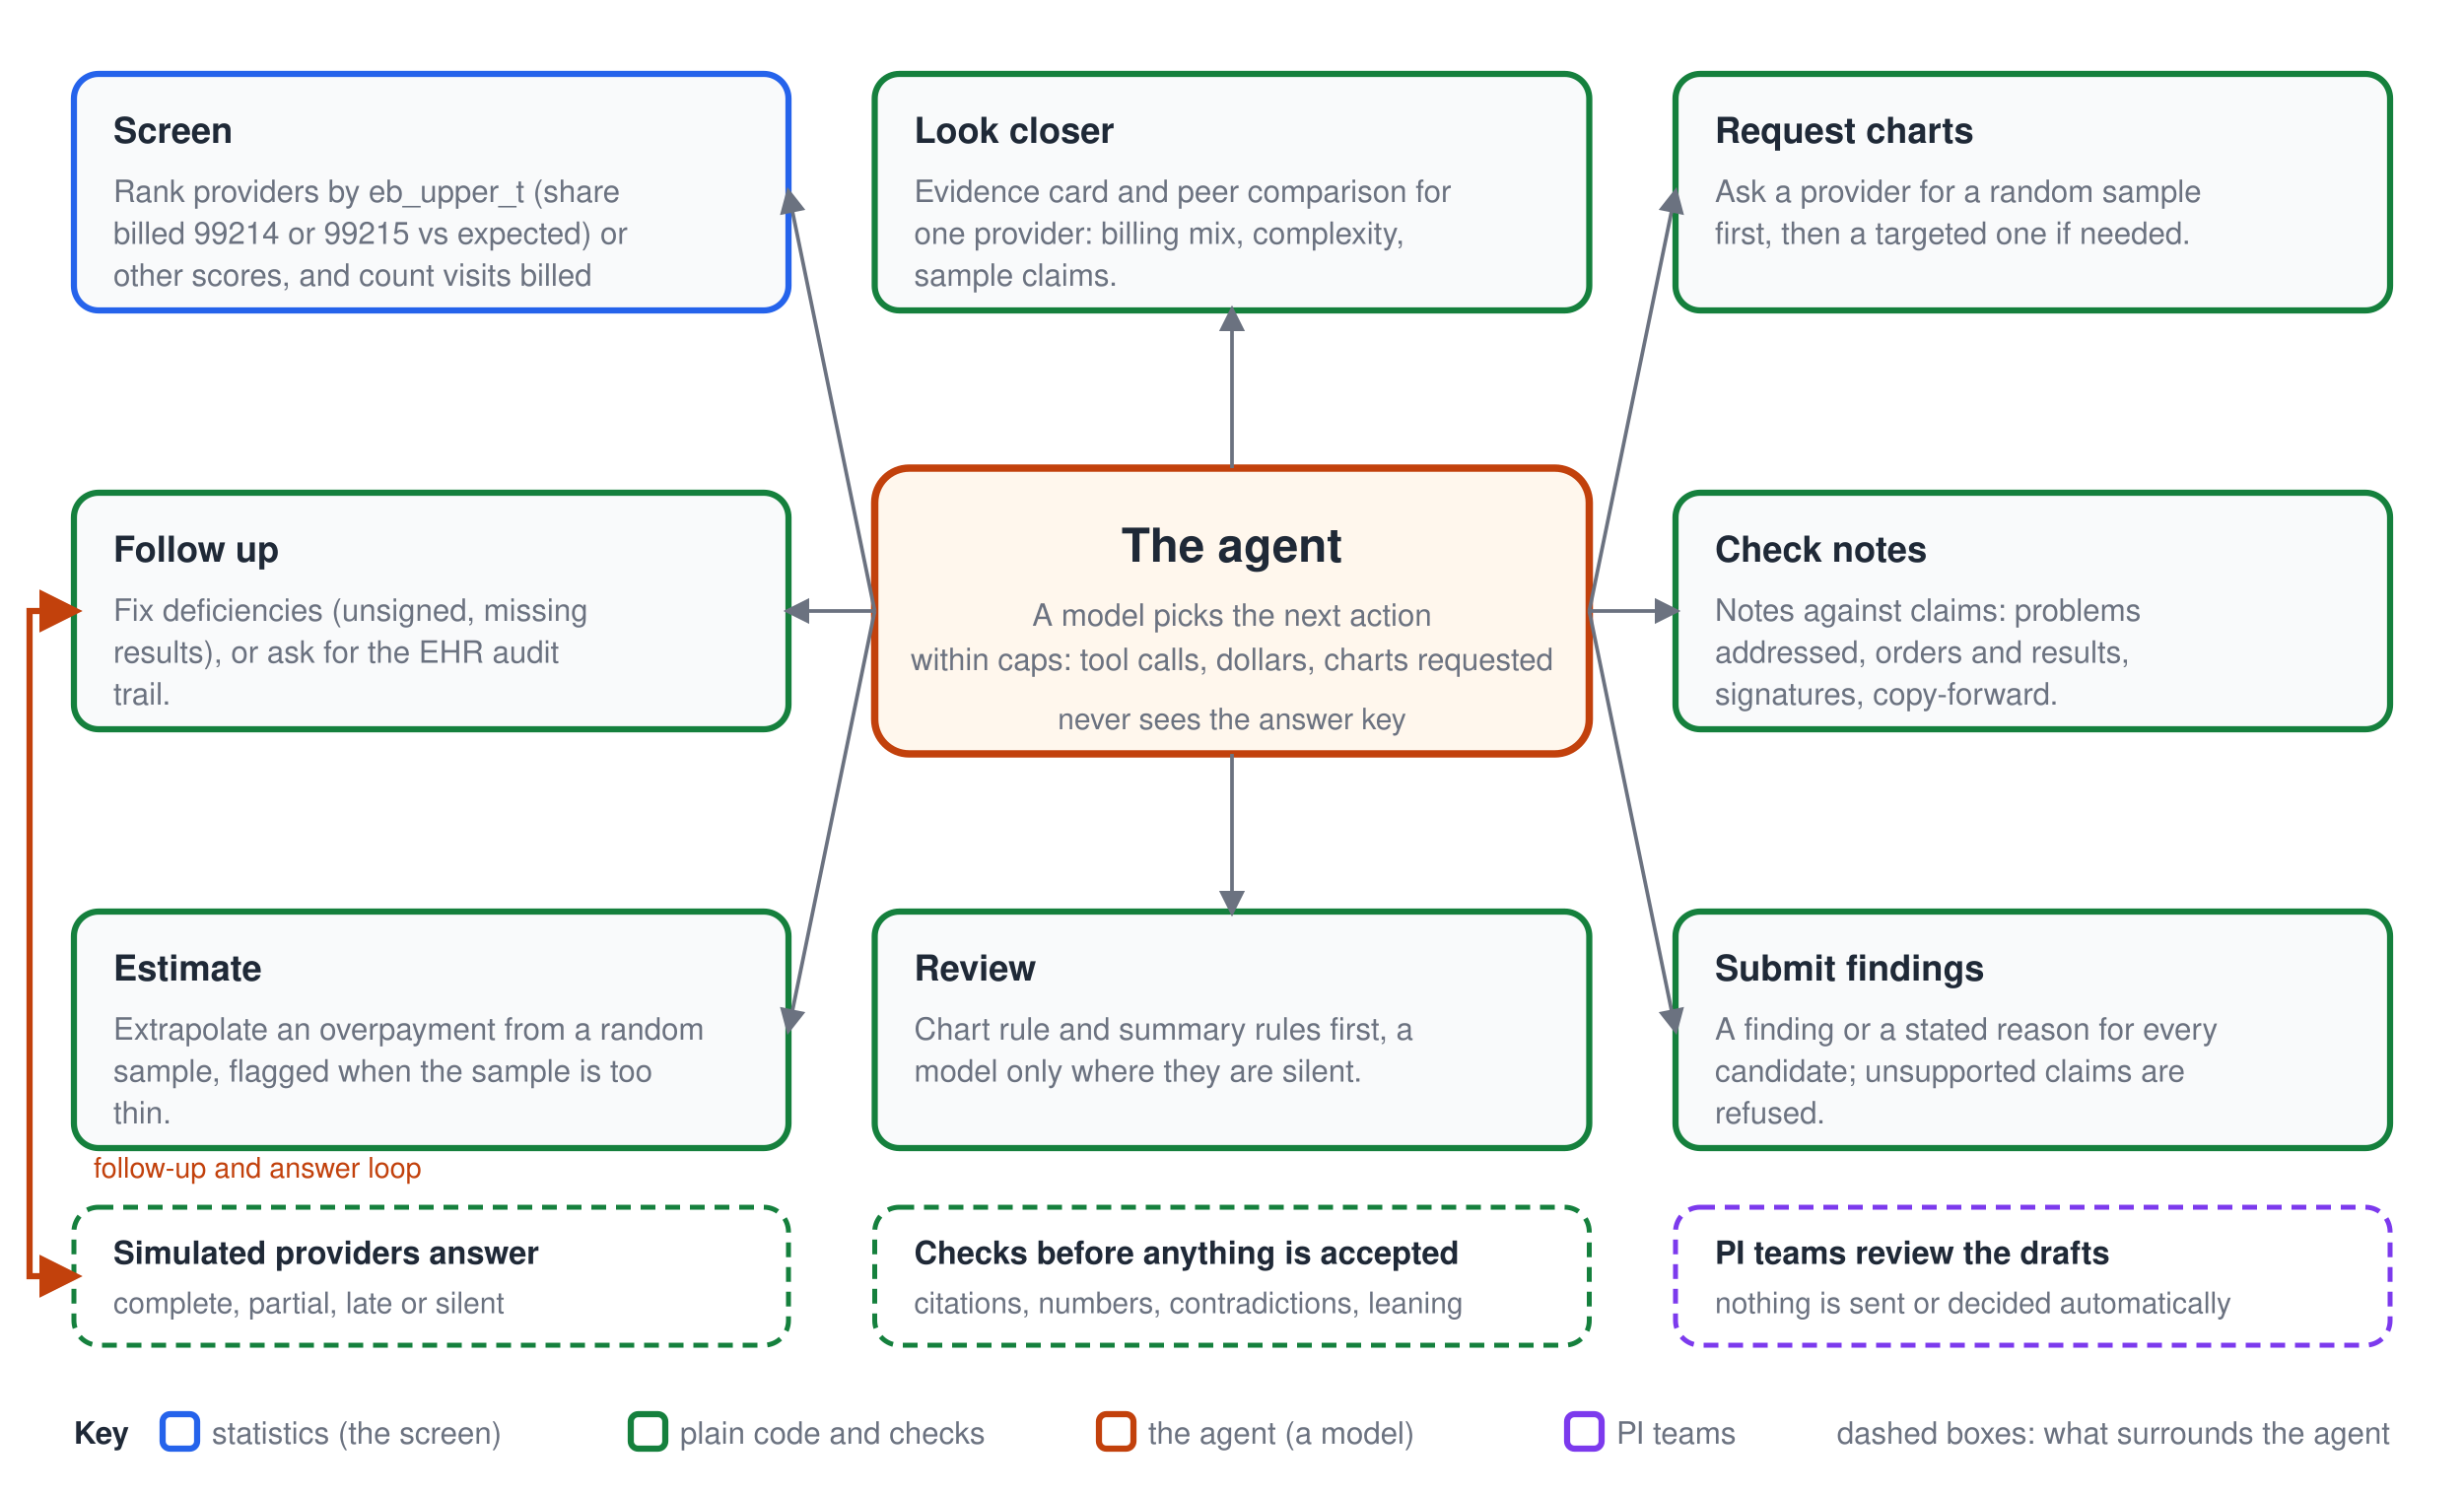
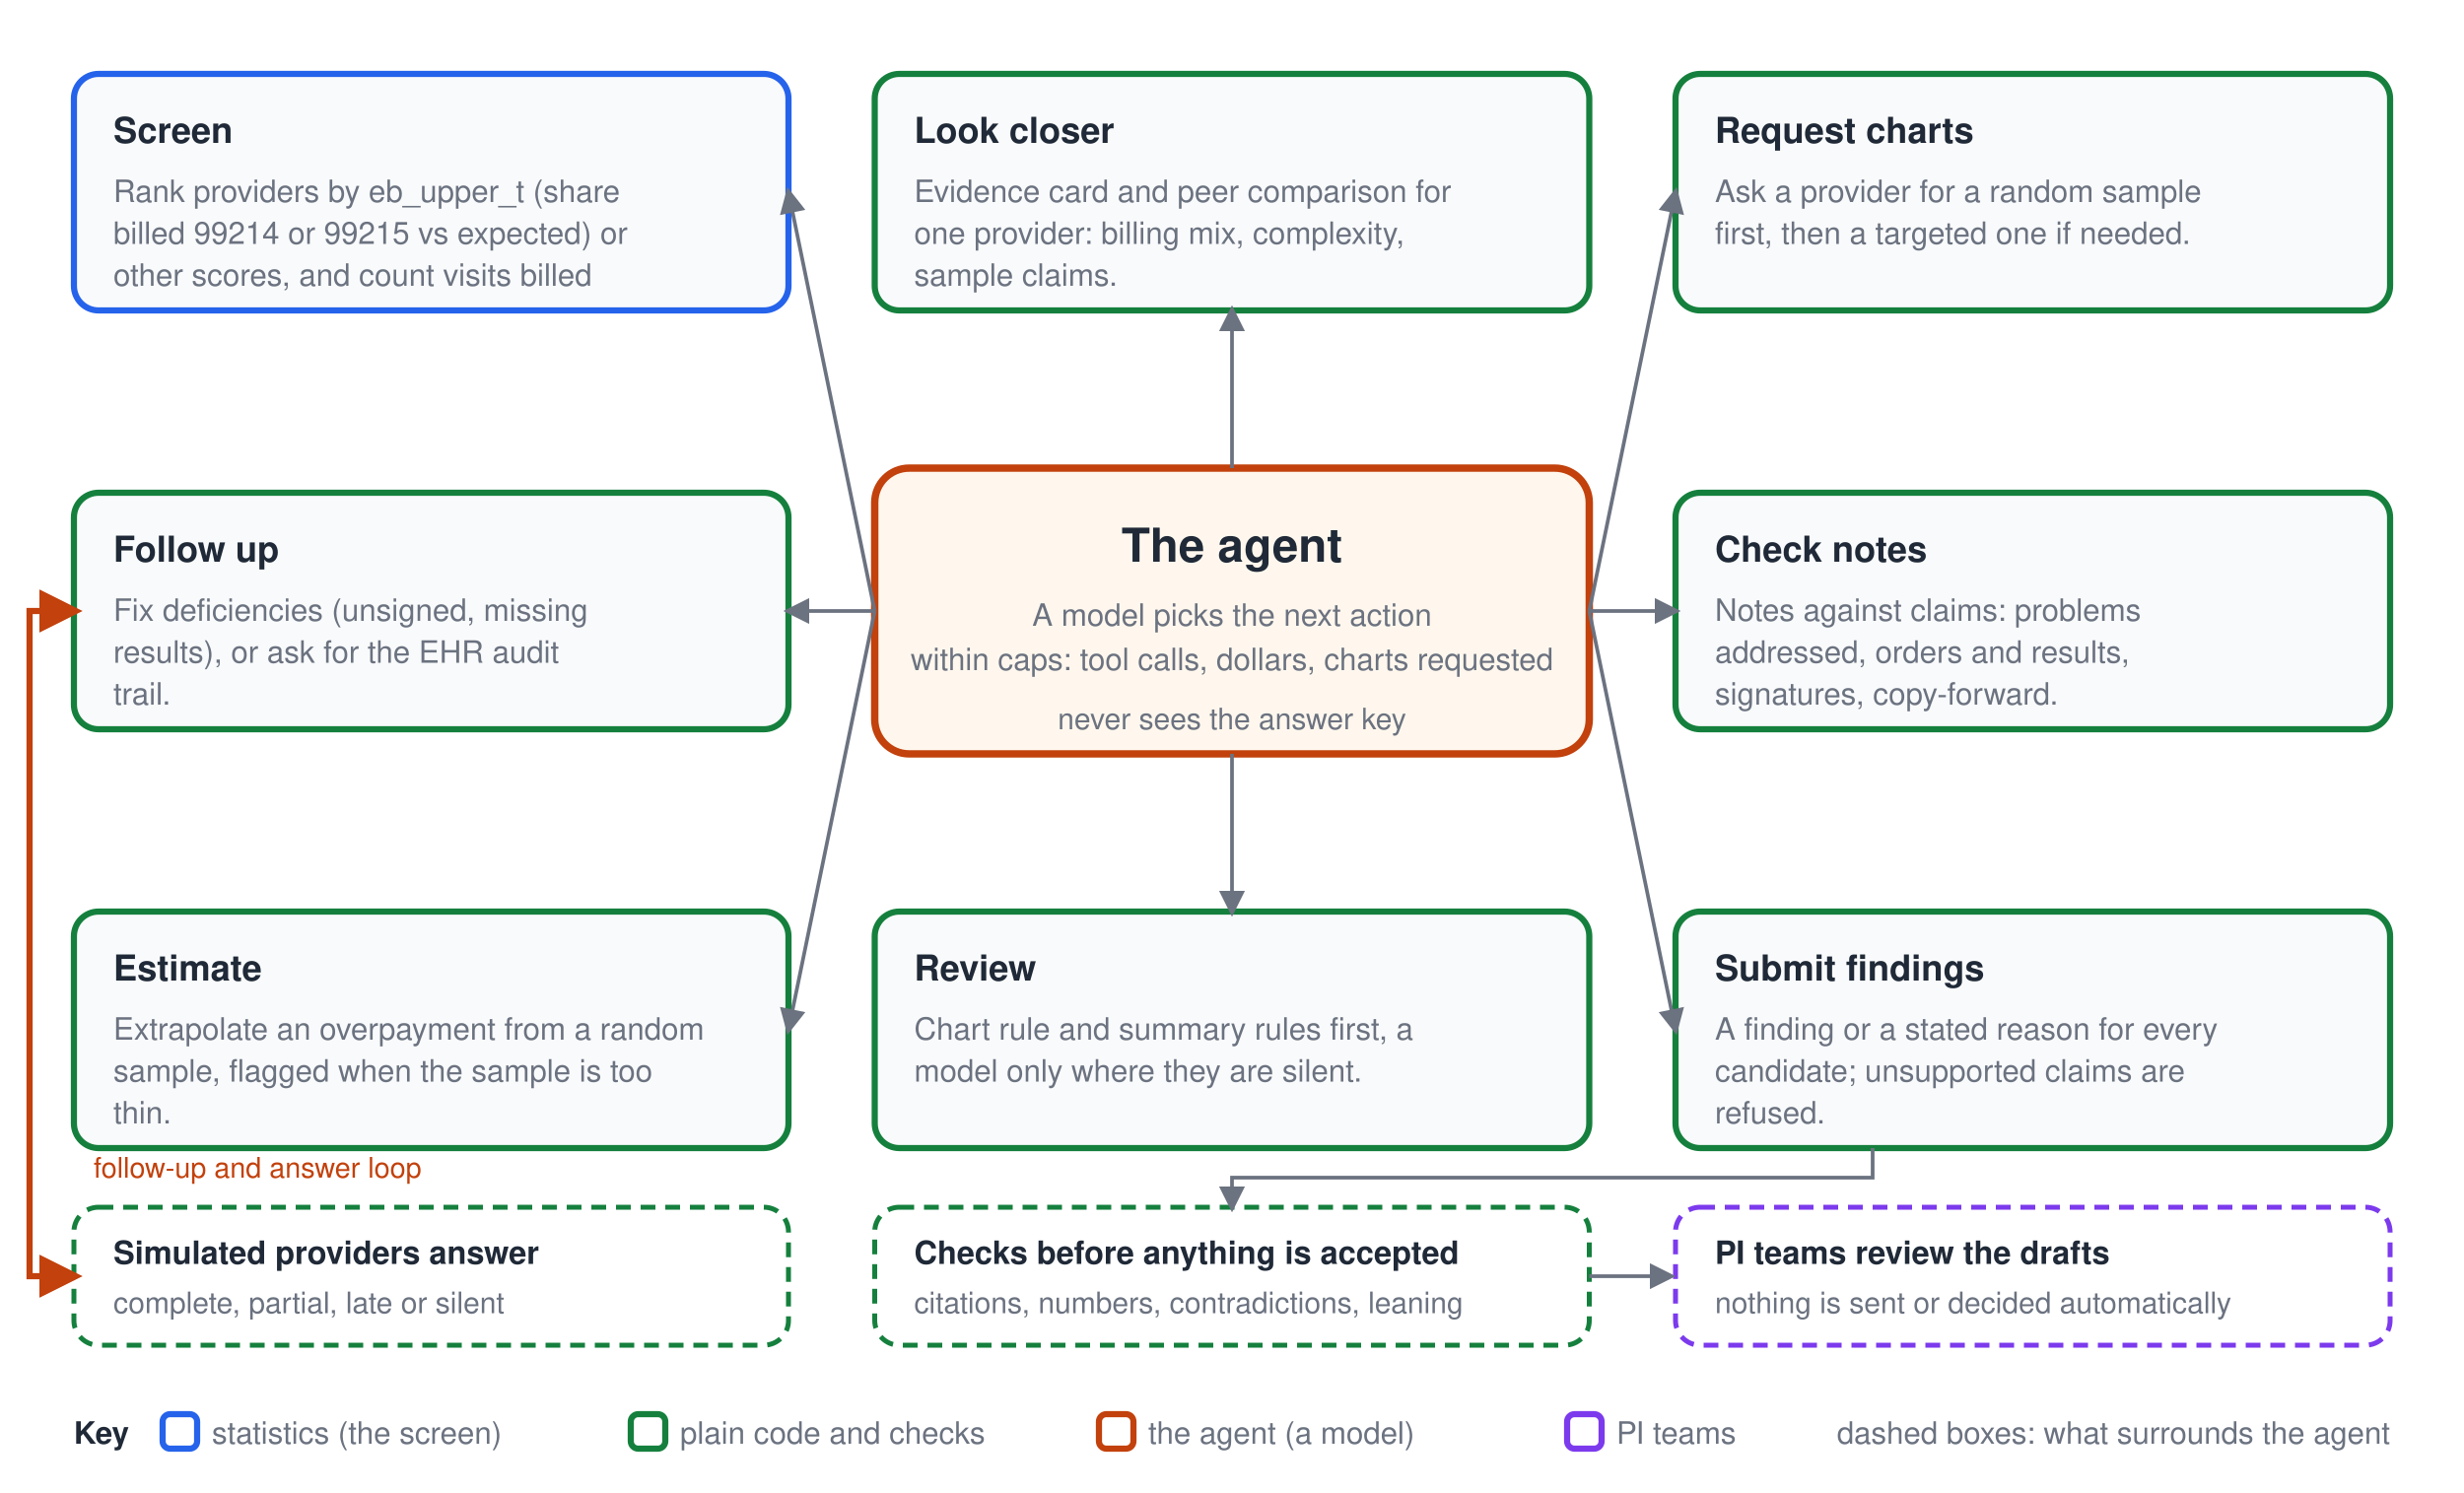
<svg xmlns="http://www.w3.org/2000/svg" viewBox="0 0 1000 606" width="1000" height="606" font-family="Helvetica, Arial, sans-serif">
  <rect width="1000" height="606" fill="#ffffff" />
  <defs>
    <marker id="a" viewBox="0 0 10 10" refX="8" refY="5" markerWidth="7" markerHeight="7" orient="auto">
      <path d="M0 0 L10 5 L0 10 z" fill="#6b7280" />
    </marker>
    <marker id="b" viewBox="0 0 10 10" refX="8" refY="5" markerWidth="7" markerHeight="7" orient="auto-start-reverse">
      <path d="M0 0 L10 5 L0 10 z" fill="#c2410c" />
    </marker>
  </defs>
  <rect x="30" y="30" width="290" height="96" rx="10" fill="#f9fafb" stroke="#2563eb" stroke-width="2.5" />
  <text x="46" y="58" font-size="14.5" font-weight="bold" fill="#1f2937">Screen</text>
  <text x="46" y="82" font-size="12.5" fill="#6b7280">Rank providers by eb_upper_t (share</text>
  <text x="46" y="99" font-size="12.5" fill="#6b7280">billed 99214 or 99215 vs expected) or</text>
  <text x="46" y="116" font-size="12.5" fill="#6b7280">other scores, and count visits billed</text>
  <rect x="355" y="30" width="290" height="96" rx="10" fill="#f9fafb" stroke="#15803d" stroke-width="2.5" />
  <text x="371" y="58" font-size="14.5" font-weight="bold" fill="#1f2937">Look closer</text>
  <text x="371" y="82" font-size="12.5" fill="#6b7280">Evidence card and peer comparison for</text>
  <text x="371" y="99" font-size="12.5" fill="#6b7280">one provider: billing mix, complexity,</text>
  <text x="371" y="116" font-size="12.5" fill="#6b7280">sample claims.</text>
  <rect x="680" y="30" width="290" height="96" rx="10" fill="#f9fafb" stroke="#15803d" stroke-width="2.5" />
  <text x="696" y="58" font-size="14.5" font-weight="bold" fill="#1f2937">Request charts</text>
  <text x="696" y="82" font-size="12.5" fill="#6b7280">Ask a provider for a random sample</text>
  <text x="696" y="99" font-size="12.5" fill="#6b7280">first, then a targeted one if needed.</text>
  <rect x="30" y="200" width="290" height="96" rx="10" fill="#f9fafb" stroke="#15803d" stroke-width="2.5" />
  <text x="46" y="228" font-size="14.5" font-weight="bold" fill="#1f2937">Follow up</text>
  <text x="46" y="252" font-size="12.5" fill="#6b7280">Fix deficiencies (unsigned, missing</text>
  <text x="46" y="269" font-size="12.5" fill="#6b7280">results), or ask for the EHR audit</text>
  <text x="46" y="286" font-size="12.5" fill="#6b7280">trail.</text>
  <rect x="680" y="200" width="290" height="96" rx="10" fill="#f9fafb" stroke="#15803d" stroke-width="2.5" />
  <text x="696" y="228" font-size="14.5" font-weight="bold" fill="#1f2937">Check notes</text>
  <text x="696" y="252" font-size="12.5" fill="#6b7280">Notes against claims: problems</text>
  <text x="696" y="269" font-size="12.5" fill="#6b7280">addressed, orders and results,</text>
  <text x="696" y="286" font-size="12.5" fill="#6b7280">signatures, copy-forward.</text>
  <rect x="30" y="370" width="290" height="96" rx="10" fill="#f9fafb" stroke="#15803d" stroke-width="2.5" />
  <text x="46" y="398" font-size="14.5" font-weight="bold" fill="#1f2937">Estimate</text>
  <text x="46" y="422" font-size="12.5" fill="#6b7280">Extrapolate an overpayment from a random</text>
  <text x="46" y="439" font-size="12.5" fill="#6b7280">sample, flagged when the sample is too</text>
  <text x="46" y="456" font-size="12.5" fill="#6b7280">thin.</text>
  <rect x="355" y="370" width="290" height="96" rx="10" fill="#f9fafb" stroke="#15803d" stroke-width="2.5" />
  <text x="371" y="398" font-size="14.5" font-weight="bold" fill="#1f2937">Review</text>
  <text x="371" y="422" font-size="12.5" fill="#6b7280">Chart rule and summary rules first, a</text>
  <text x="371" y="439" font-size="12.5" fill="#6b7280">model only where they are silent.</text>
  <rect x="680" y="370" width="290" height="96" rx="10" fill="#f9fafb" stroke="#15803d" stroke-width="2.5" />
  <text x="696" y="398" font-size="14.5" font-weight="bold" fill="#1f2937">Submit findings</text>
  <text x="696" y="422" font-size="12.5" fill="#6b7280">A finding or a stated reason for every</text>
  <text x="696" y="439" font-size="12.5" fill="#6b7280">candidate; unsupported claims are</text>
  <text x="696" y="456" font-size="12.5" fill="#6b7280">refused.</text>
  <rect x="355" y="190" width="290" height="116" rx="14" fill="#fff7ed" stroke="#c2410c" stroke-width="3" />
  <text x="500.0" y="228" text-anchor="middle" font-size="19" font-weight="bold" fill="#1f2937">The agent</text>
  <text x="500.0" y="254" text-anchor="middle" font-size="12.5" fill="#6b7280">A model picks the next action</text>
  <text x="500.0" y="272" text-anchor="middle" font-size="12.5" fill="#6b7280">within caps: tool calls, dollars, charts requested</text>
  <text x="500.0" y="296" text-anchor="middle" font-size="12" fill="#6b7280">never sees the answer key</text>
  <path d="M355 248.0 L320 78.0" stroke="#6b7280" stroke-width="1.5" marker-end="url(#a)" fill="none" />
  <path d="M500.0 190 L500.0 126" stroke="#6b7280" stroke-width="1.5" marker-end="url(#a)" fill="none" />
  <path d="M645 248.0 L680 78.0" stroke="#6b7280" stroke-width="1.5" marker-end="url(#a)" fill="none" />
  <path d="M355 248.0 L320 248.0" stroke="#6b7280" stroke-width="1.5" marker-end="url(#a)" fill="none" />
  <path d="M645 248.0 L680 248.0" stroke="#6b7280" stroke-width="1.5" marker-end="url(#a)" fill="none" />
  <path d="M355 248.0 L320 418.0" stroke="#6b7280" stroke-width="1.5" marker-end="url(#a)" fill="none" />
  <path d="M500.0 306 L500.0 370" stroke="#6b7280" stroke-width="1.5" marker-end="url(#a)" fill="none" />
  <path d="M645 248.0 L680 418.0" stroke="#6b7280" stroke-width="1.5" marker-end="url(#a)" fill="none" />
  <rect x="30" y="490" width="290" height="56" rx="10" fill="none" stroke="#15803d" stroke-width="2" stroke-dasharray="6 4" />
  <text x="46" y="513" font-size="13" font-weight="bold" fill="#1f2937">Simulated providers answer</text>
  <text x="46" y="533" font-size="12" fill="#6b7280">complete, partial, late or silent</text>
  <rect x="355" y="490" width="290" height="56" rx="10" fill="none" stroke="#15803d" stroke-width="2" stroke-dasharray="6 4" />
  <text x="371" y="513" font-size="13" font-weight="bold" fill="#1f2937">Checks before anything is accepted</text>
  <text x="371" y="533" font-size="12" fill="#6b7280">citations, numbers, contradictions, leaning</text>
  <rect x="680" y="490" width="290" height="56" rx="10" fill="none" stroke="#7c3aed" stroke-width="2" stroke-dasharray="6 4" />
  <text x="696" y="513" font-size="13" font-weight="bold" fill="#1f2937">PI teams review the drafts</text>
  <text x="696" y="533" font-size="12" fill="#6b7280">nothing is sent or decided automatically</text>
+   <path d="M760 466 V478 H500 V490" stroke="#6b7280" stroke-width="1.5" marker-end="url(#a)" fill="none" />
+   <path d="M645 518 H678" stroke="#6b7280" stroke-width="1.5" marker-end="url(#a)" fill="none" />
  <path d="M30 248 H12 V518 H30" stroke="#c2410c" stroke-width="2.5" fill="none" marker-start="url(#b)" marker-end="url(#b)" />
  <text x="38" y="478" font-size="11.5" fill="#c2410c">follow-up and answer loop</text>
  <text x="30" y="586" font-size="12.5" font-weight="bold" fill="#1f2937">Key</text>
  <rect x="66" y="574" width="14" height="14" rx="3" fill="none" stroke="#2563eb" stroke-width="2.5" />
  <text x="86" y="586" font-size="12.5" fill="#6b7280">statistics (the screen)</text>
  <rect x="256" y="574" width="14" height="14" rx="3" fill="none" stroke="#15803d" stroke-width="2.5" />
  <text x="276" y="586" font-size="12.5" fill="#6b7280">plain code and checks</text>
  <rect x="446" y="574" width="14" height="14" rx="3" fill="none" stroke="#c2410c" stroke-width="2.5" />
  <text x="466" y="586" font-size="12.5" fill="#6b7280">the agent (a model)</text>
  <rect x="636" y="574" width="14" height="14" rx="3" fill="none" stroke="#7c3aed" stroke-width="2.5" />
  <text x="656" y="586" font-size="12.5" fill="#6b7280">PI teams</text>
  <text x="970" y="586" text-anchor="end" font-size="12.5" fill="#6b7280">dashed boxes: what surrounds the agent</text>
</svg>
